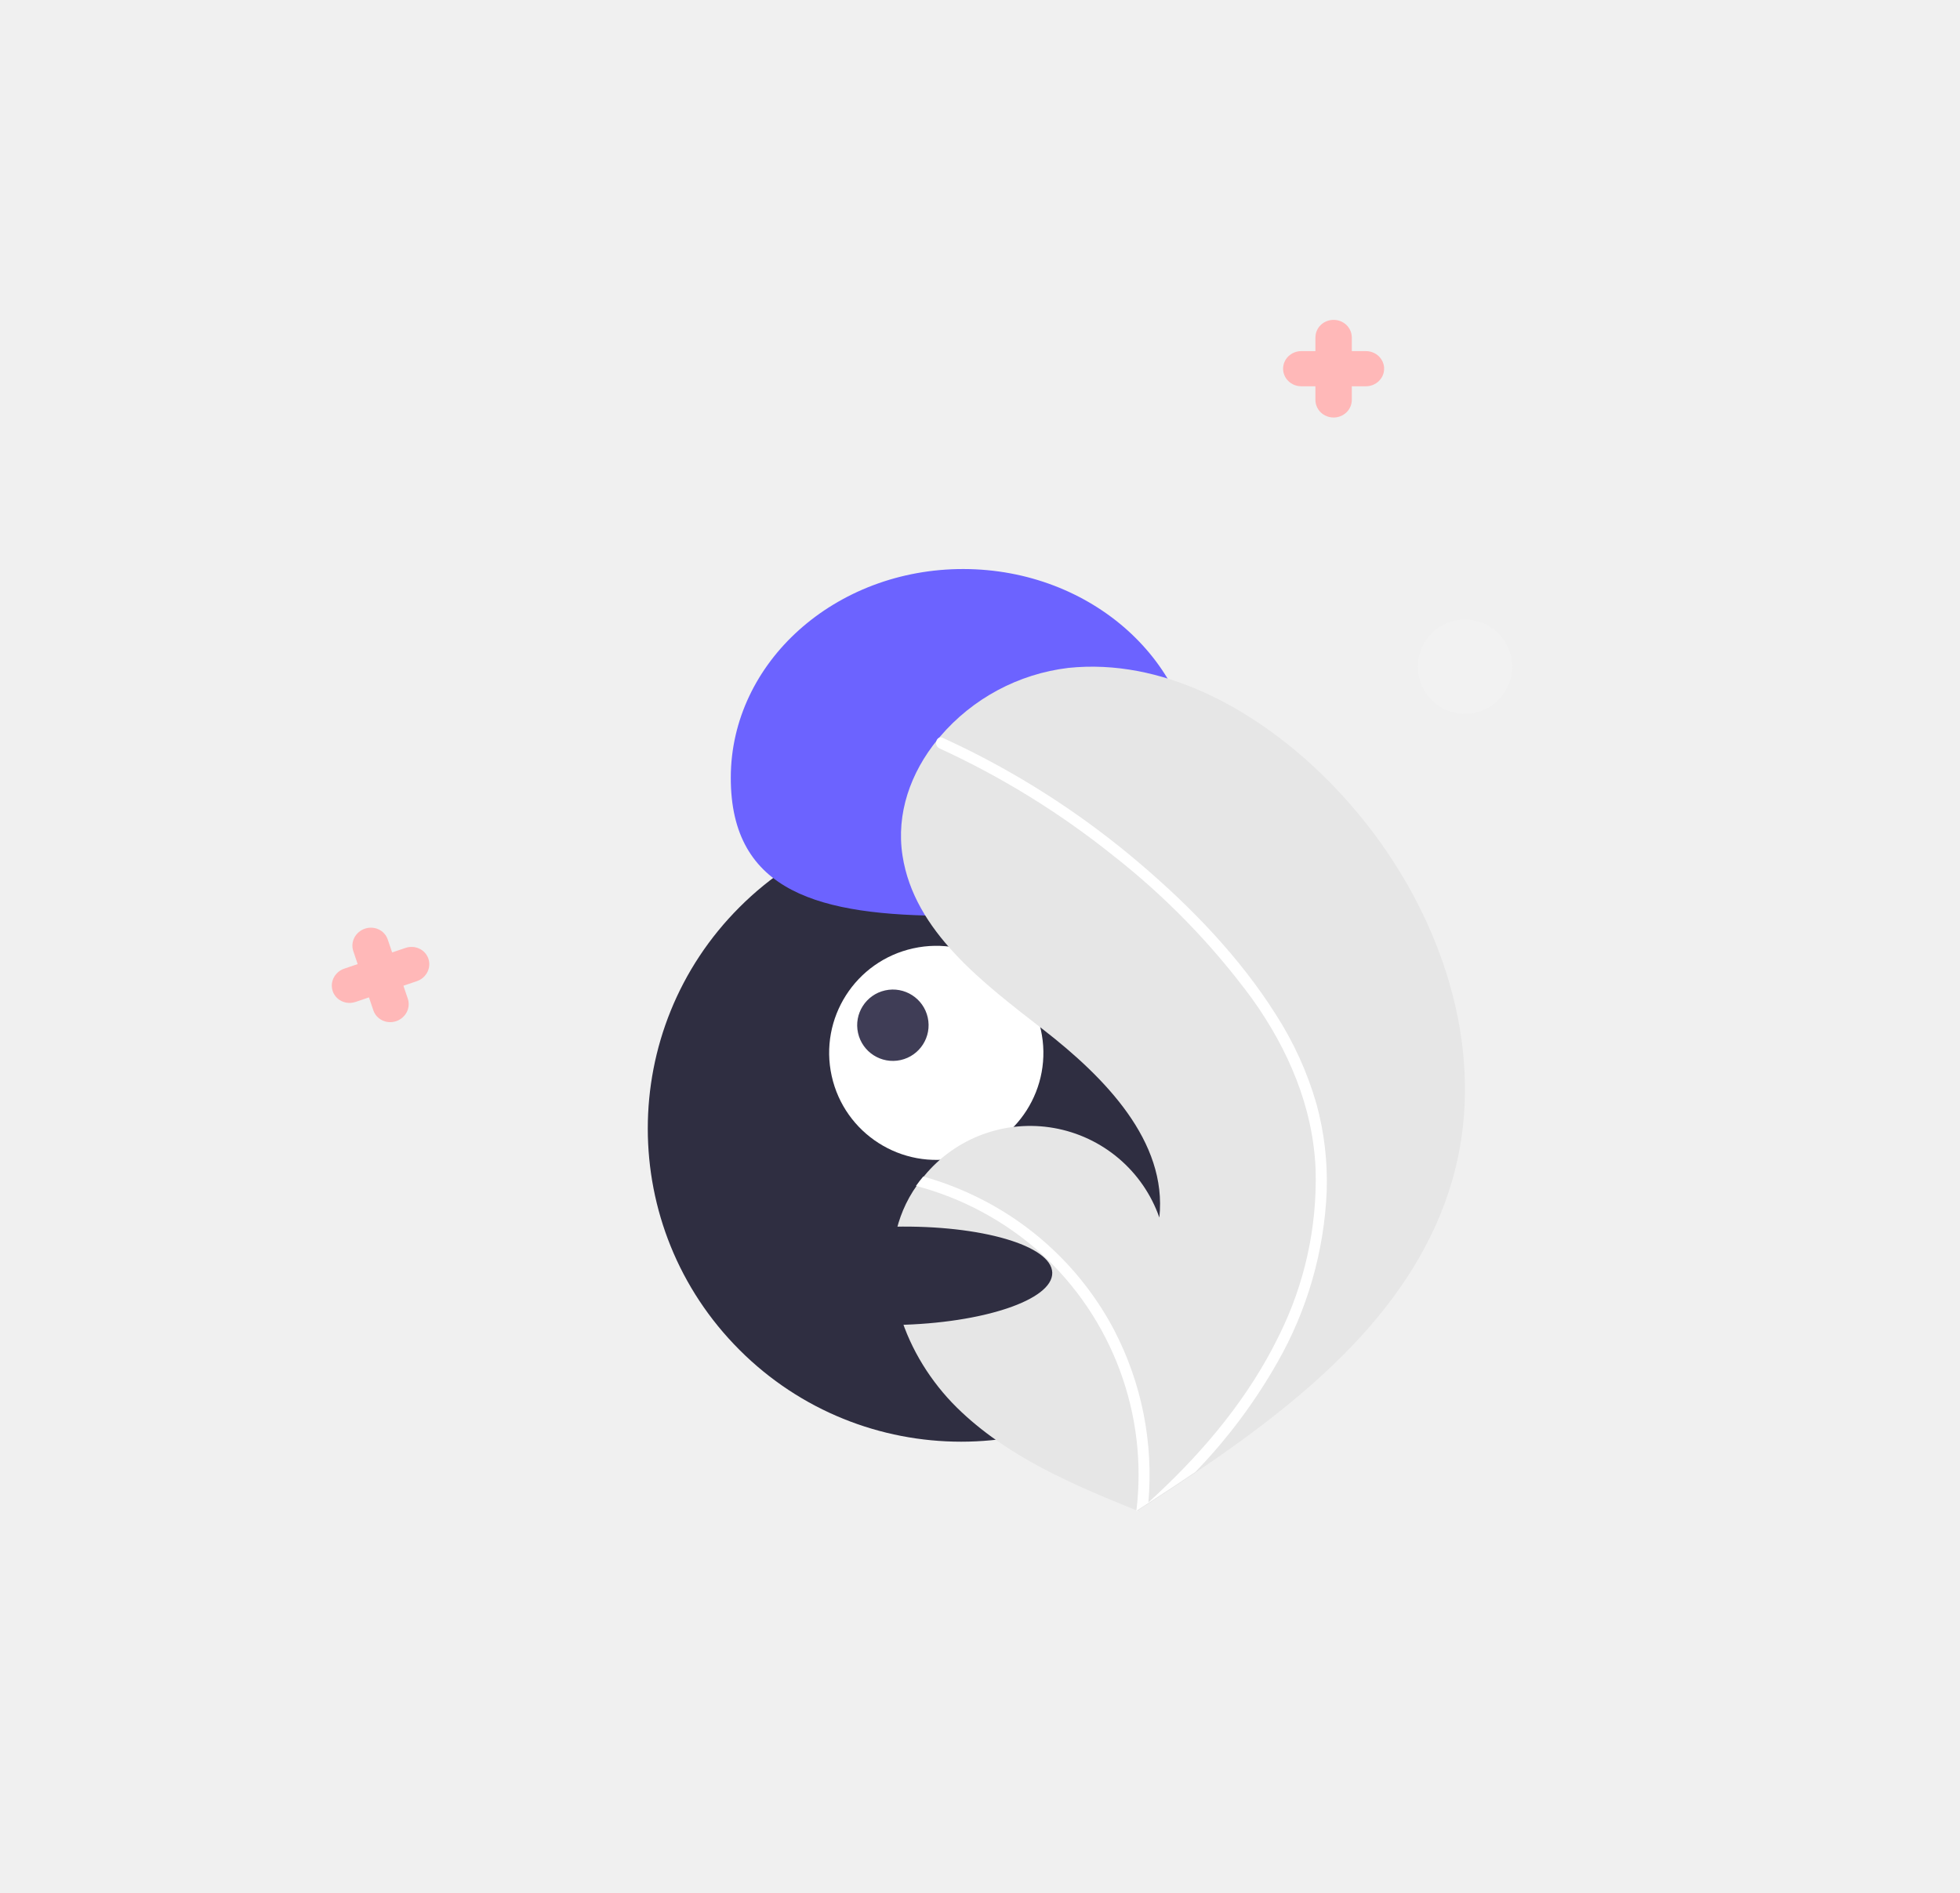
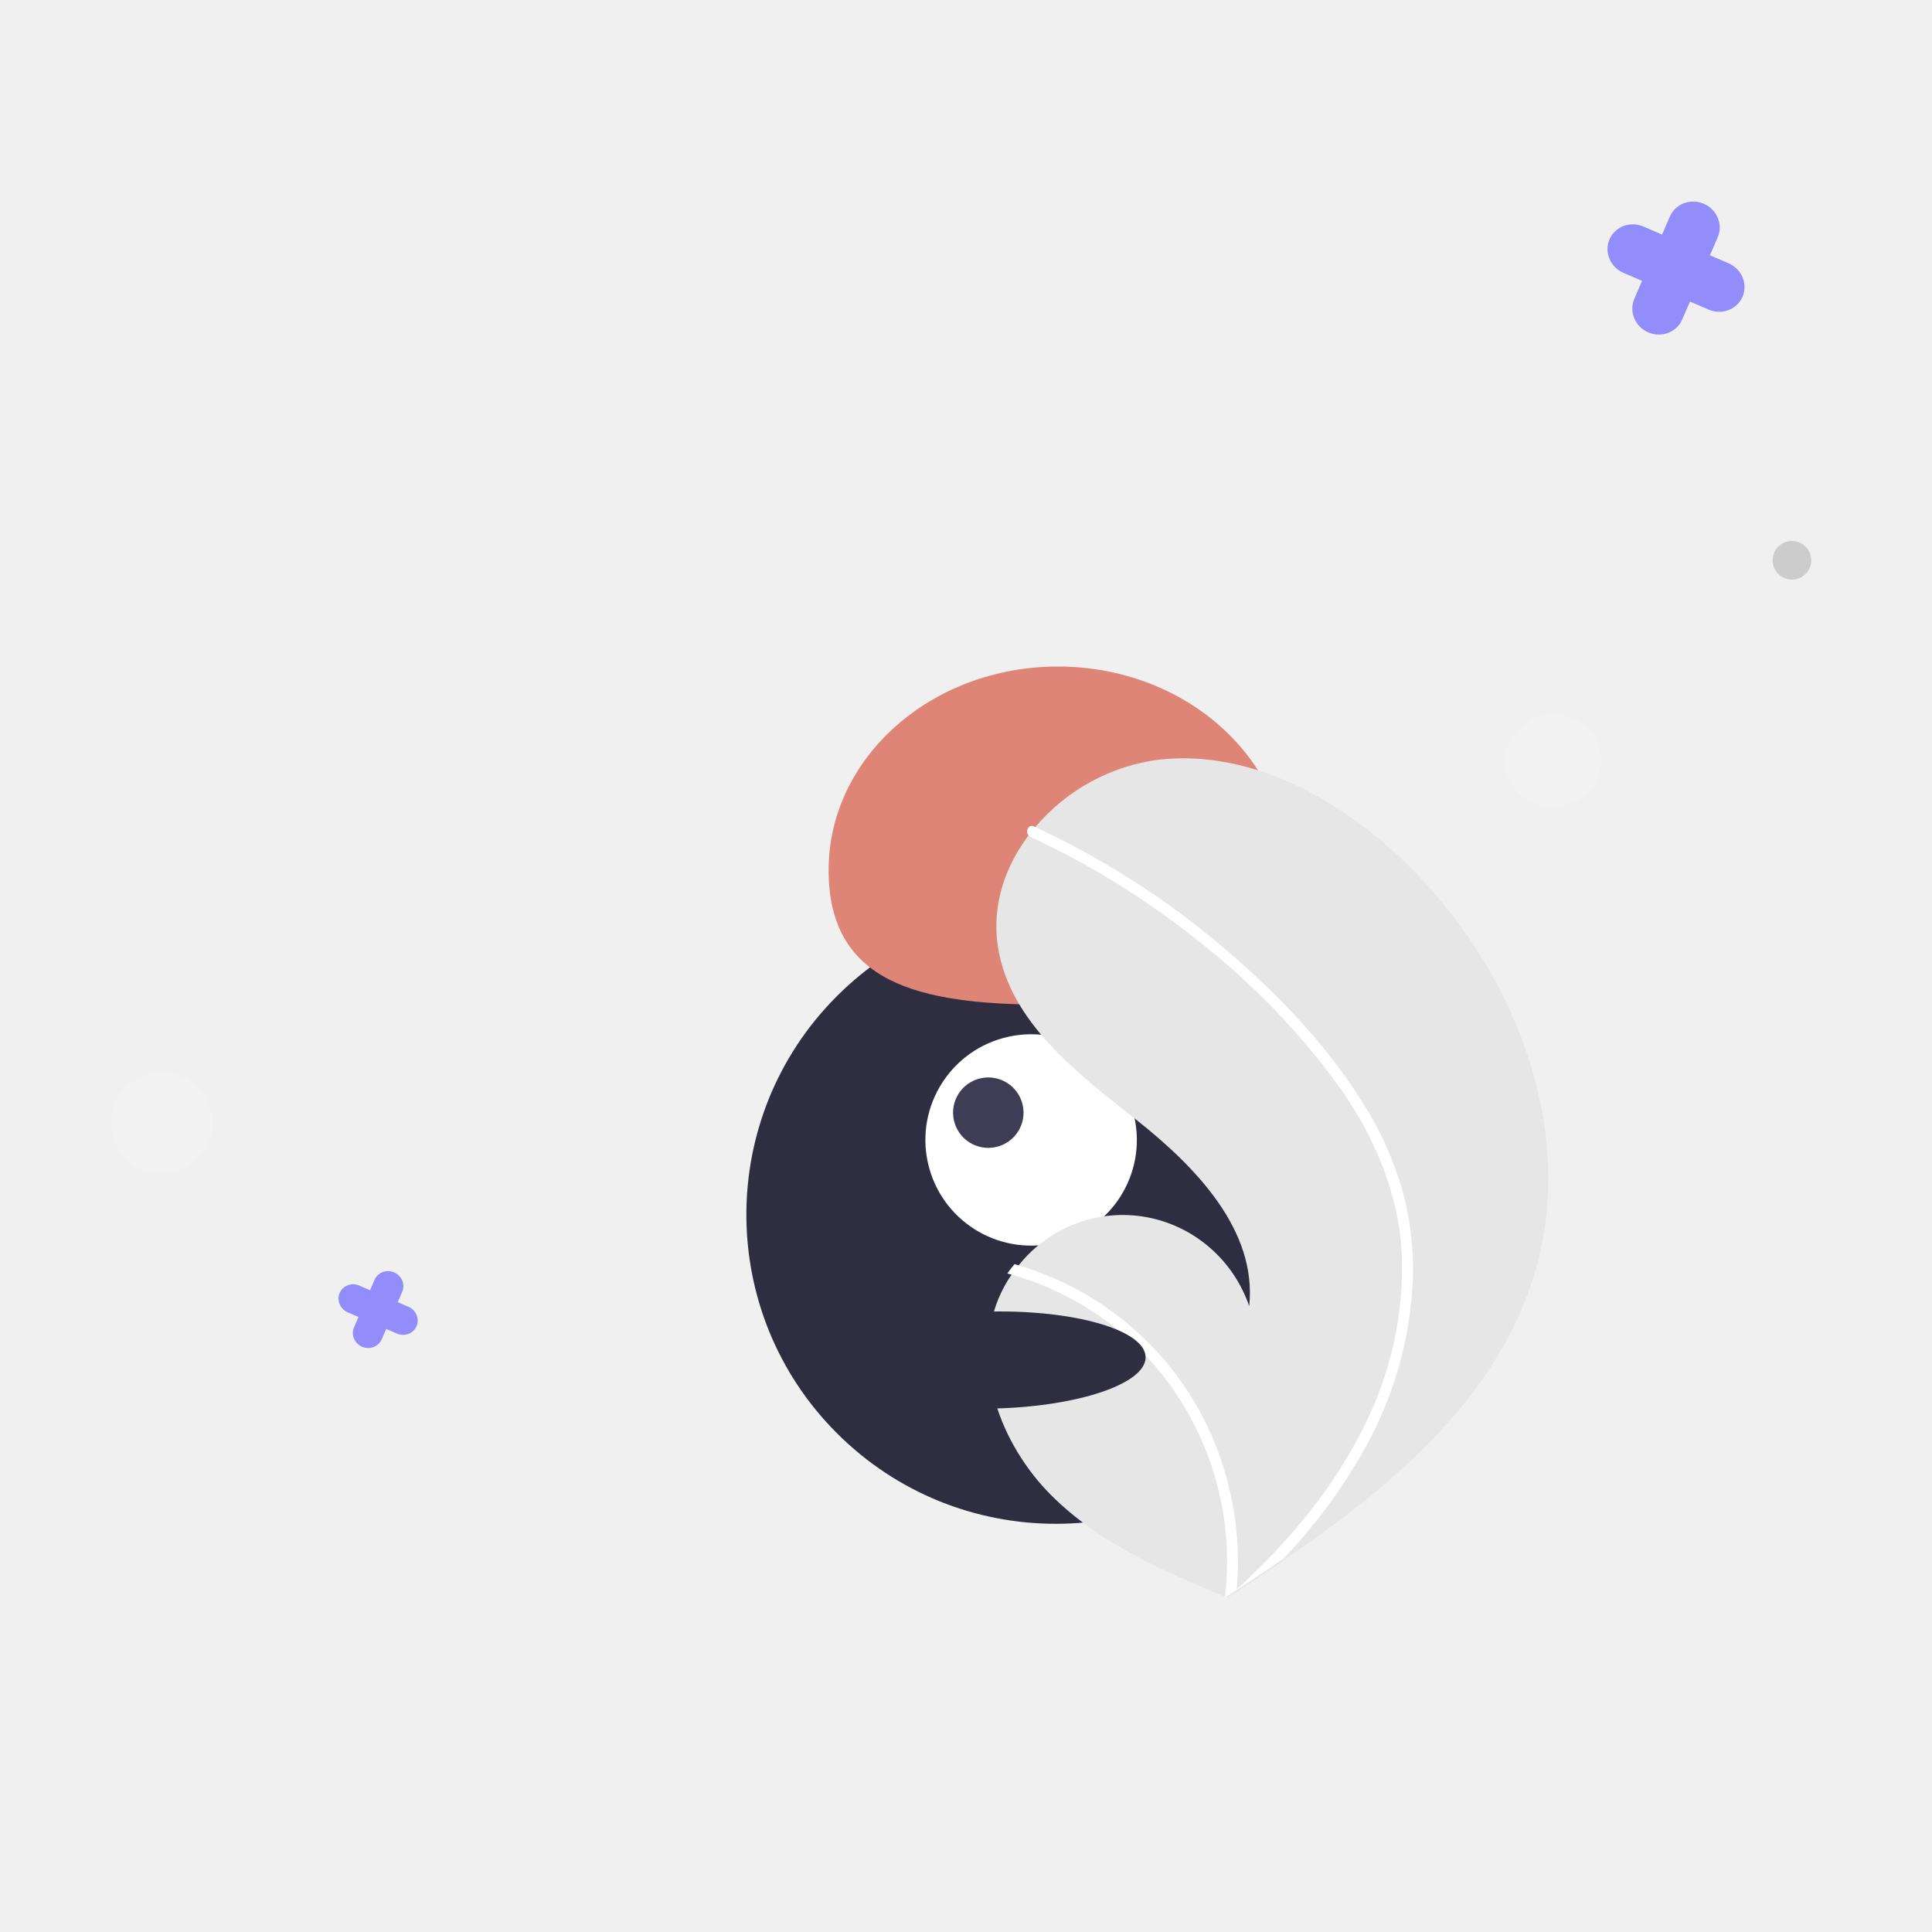
- <svg xmlns="http://www.w3.org/2000/svg" width="582" height="562" viewBox="0 0 582 562" fill="none">
-   <rect width="582" height="562" />
-   <path d="M351.208 400.937C387.549 364.617 387.549 305.732 351.208 269.412C314.867 233.093 255.947 233.093 219.607 269.412C183.266 305.732 183.266 364.617 219.607 400.937C255.947 437.256 314.867 437.256 351.208 400.937Z" fill="#2F2E41" />
-   <path d="M284.889 343.73C302.039 339.936 312.864 322.966 309.068 305.826C305.272 288.686 288.292 277.867 271.142 281.661C253.992 285.455 243.167 302.425 246.963 319.565C250.759 336.705 267.739 347.524 284.889 343.73Z" fill="white" />
-   <path d="M267.424 314.832C273.14 313.567 276.749 307.91 275.483 302.197C274.218 296.484 268.558 292.877 262.841 294.142C257.125 295.407 253.516 301.063 254.782 306.777C256.047 312.49 261.707 316.096 267.424 314.832Z" fill="#3F3D56" />
-   <path d="M281.795 271.999C243.688 271.93 216.936 265.175 217 230.912C217.064 196.649 248.008 168.93 286.116 169C324.223 169.07 355.064 196.902 355 231.165C354.936 265.428 319.903 272.069 281.795 271.999Z" fill="#6C63FF" />
-   <path d="M431.242 350.496C420.349 388.244 388.54 414.668 355.361 437.114C350.728 440.249 346.093 443.312 341.458 446.302C341.426 446.316 341.394 446.345 341.362 446.359C341.139 446.502 340.916 446.646 340.708 446.79C339.751 447.406 338.794 448.022 337.845 448.631L338.366 448.865C338.366 448.865 338.878 449.137 338.318 448.909C338.152 448.839 337.977 448.777 337.811 448.707C318.535 440.941 298.918 432.604 284.146 418.058C268.822 402.952 259.867 379.259 268.165 359.415C269.255 356.815 270.633 354.346 272.272 352.051C272.945 351.089 273.67 350.169 274.425 349.265C279.002 343.685 284.984 339.424 291.756 336.919C298.529 334.415 305.847 333.757 312.958 335.013C320.069 336.27 326.717 339.396 332.218 344.07C337.719 348.743 341.874 354.796 344.256 361.606C346.694 338.936 327.979 319.946 309.969 305.935C291.951 291.93 271.477 276.679 267.994 254.135C266.048 241.592 270.415 229.436 278.37 219.678C278.616 219.382 278.862 219.086 279.116 218.797C288.799 207.432 302.419 200.134 317.254 198.361C344.883 195.492 371.72 210.1 391.791 229.287C424.096 260.159 443.626 307.577 431.242 350.496Z" fill="#E6E6E6" />
-   <path d="M378.866 301.333C384.159 309.564 388.224 318.521 390.931 327.924C393.22 336.327 394.238 345.026 393.953 353.731C393.215 371.643 388.182 389.116 379.279 404.68C372.573 416.488 364.4 427.401 354.954 437.161C350.329 440.292 345.702 443.351 341.074 446.337C341.043 446.351 341.01 446.38 340.979 446.394C340.756 446.537 340.533 446.681 340.325 446.825C339.37 447.44 338.415 448.055 337.467 448.664C337.467 448.664 338.499 449.169 337.94 448.941C337.773 448.871 337.599 448.809 337.433 448.739C339.158 434.609 337.468 420.271 332.505 406.928C327.543 393.584 319.452 381.624 308.911 372.048C298.344 362.619 285.697 355.818 272 352.201C272.672 351.24 273.396 350.32 274.149 349.418C279.439 350.9 284.588 352.847 289.534 355.235C307.217 363.721 321.697 377.67 330.829 395.018C339.023 410.771 342.55 428.532 340.995 446.218C341.786 445.502 342.577 444.771 343.345 444.046C357.969 430.423 370.957 414.785 379.748 396.738C387.374 381.455 391.122 364.532 390.662 347.46C389.945 328.846 382.522 311.604 371.776 296.594C359.998 280.58 346.083 266.251 330.42 254.004C314.634 241.371 297.361 230.714 278.985 222.274C278.571 222.08 278.247 221.735 278.08 221.31C277.913 220.884 277.916 220.411 278.088 219.988C278.211 219.608 278.478 219.292 278.833 219.108C279.015 219.029 279.213 218.993 279.412 219.001C279.61 219.01 279.804 219.063 279.979 219.156C282.248 220.2 284.501 221.258 286.736 222.362C305.351 231.556 322.752 243.025 338.537 256.506C353.785 269.496 368.14 284.337 378.866 301.333Z" fill="white" />
-   <path d="M266.223 393.511C291.914 393.009 312.614 386.068 312.456 378.007C312.298 369.946 291.343 363.819 265.651 364.321C239.959 364.823 219.26 371.765 219.418 379.825C219.575 387.886 240.531 394.014 266.223 393.511Z" fill="#2F2E41" />
-   <path d="M435 212C442.732 212 449 205.732 449 198C449 190.268 442.732 184 435 184C427.268 184 421 190.268 421 198C421 205.732 427.268 212 435 212Z" fill="#F2F2F2" />
-   <path d="M405.6 104.28H401.4V100.22C401.4 98.836 400.831 97.508 399.818 96.529C398.806 95.55 397.432 95 396 95C394.568 95 393.194 95.55 392.182 96.529C391.169 97.508 390.6 98.836 390.6 100.22V104.28H386.4C384.968 104.28 383.594 104.83 382.582 105.809C381.569 106.788 381 108.116 381 109.5C381 110.884 381.569 112.212 382.582 113.191C383.594 114.17 384.968 114.72 386.4 114.72H390.6V118.78C390.6 120.164 391.169 121.492 392.182 122.471C393.194 123.45 394.568 124 396 124C397.432 124 398.806 123.45 399.818 122.471C400.831 121.492 401.4 120.164 401.4 118.78V114.72H405.6C407.032 114.72 408.406 114.17 409.418 113.191C410.431 112.212 411 110.884 411 109.5C411 108.116 410.431 106.788 409.418 105.809C408.406 104.83 407.032 104.28 405.6 104.28Z" fill="#FFB8B8" />
-   <path d="M120.419 281.522L116.441 282.869L115.138 279.023C114.694 277.712 113.73 276.637 112.457 276.034C111.183 275.432 109.706 275.351 108.35 275.811C106.993 276.27 105.868 277.232 105.223 278.484C104.578 279.736 104.465 281.176 104.909 282.487L106.211 286.332L102.233 287.68C100.876 288.139 99.752 289.1 99.107 290.352C98.461 291.604 98.348 293.044 98.792 294.356C99.236 295.667 100.201 296.742 101.474 297.345C102.747 297.947 104.225 298.027 105.581 297.568L109.559 296.221L110.862 300.067C111.306 301.378 112.27 302.453 113.543 303.055C114.817 303.658 116.294 303.738 117.65 303.279C119.007 302.82 120.132 301.858 120.777 300.606C121.422 299.354 121.535 297.914 121.091 296.603L119.789 292.757L123.767 291.41C125.124 290.951 126.248 289.989 126.893 288.737C127.539 287.485 127.652 286.045 127.208 284.734C126.764 283.423 125.799 282.348 124.526 281.745C123.253 281.143 121.775 281.062 120.419 281.522Z" fill="#FFB8B8" />
+ <svg xmlns="http://www.w3.org/2000/svg" width="400" height="400" viewBox="0 0 400 400" fill="none">
+   <rect width="400" height="400" />
+   <path d="M263.855 296.742C288.865 271.746 288.865 231.22 263.855 206.225C238.845 181.229 198.295 181.229 173.285 206.225C148.275 231.22 148.275 271.746 173.285 296.742C198.295 321.737 238.845 321.737 263.855 296.742Z" fill="#2F2E41" />
+   <path d="M218.213 257.371C230.016 254.76 237.466 243.081 234.853 231.285C232.241 219.489 220.555 212.043 208.752 214.654C196.949 217.265 189.499 228.945 192.112 240.74C194.724 252.536 206.41 259.982 218.213 257.371Z" fill="white" />
+   <path d="M206.193 237.483C210.127 236.613 212.611 232.719 211.74 228.788C210.869 224.856 206.974 222.374 203.039 223.244C199.105 224.114 196.622 228.007 197.493 231.939C198.364 235.871 202.259 238.353 206.193 237.483Z" fill="#3F3D56" />
+   <path d="M216.16 208C189.927 207.952 171.511 203.361 171.555 180.076C171.599 156.791 192.901 137.953 219.134 138C245.368 138.048 266.599 156.963 266.555 180.248C266.511 203.533 242.394 208.047 216.16 208Z" fill="#DF8577" />
+   <path d="M317.991 262.714C310.557 288.882 288.853 307.2 266.213 322.76C263.052 324.934 259.889 327.057 256.726 329.13C256.705 329.139 256.683 329.16 256.661 329.169C256.509 329.269 256.356 329.368 256.214 329.468C255.562 329.895 254.908 330.322 254.261 330.744L254.617 330.906C254.617 330.906 254.966 331.095 254.584 330.937C254.47 330.888 254.351 330.845 254.238 330.797C241.085 325.414 227.699 319.634 217.619 309.55C207.163 299.078 201.053 282.654 206.714 268.897C207.459 267.095 208.399 265.383 209.517 263.793C209.976 263.126 210.471 262.488 210.986 261.861C214.109 257.993 218.191 255.039 222.812 253.303C227.433 251.566 232.427 251.11 237.279 251.981C242.132 252.853 246.668 255.02 250.421 258.26C254.175 261.499 257.01 265.695 258.636 270.416C260.299 254.7 247.529 241.536 235.24 231.823C222.945 222.115 208.975 211.543 206.598 195.914C205.27 187.219 208.25 178.792 213.678 172.028C213.846 171.822 214.014 171.617 214.187 171.417C220.794 163.538 230.088 158.479 240.211 157.25C259.063 155.262 277.375 165.388 291.071 178.689C313.115 200.09 326.441 232.962 317.991 262.714Z" fill="#E6E6E6" />
+   <path d="M282.134 228.275C285.779 234.001 288.578 240.232 290.442 246.773C292.018 252.619 292.719 258.67 292.523 264.726C292.014 277.186 288.549 289.341 282.419 300.169C277.802 308.383 272.174 315.975 265.671 322.764C262.486 324.942 259.301 327.07 256.114 329.148C256.092 329.157 256.07 329.178 256.048 329.187C255.895 329.287 255.741 329.387 255.599 329.487C254.941 329.915 254.283 330.343 253.631 330.766C253.631 330.766 254.341 331.117 253.956 330.959C253.841 330.911 253.721 330.867 253.607 330.818C254.795 320.989 253.631 311.015 250.214 301.732C246.798 292.45 241.227 284.13 233.969 277.468C226.693 270.909 217.985 266.178 208.555 263.662C209.018 262.993 209.516 262.353 210.035 261.725C213.677 262.757 217.222 264.111 220.628 265.772C232.803 271.675 242.772 281.379 249.06 293.447C254.702 304.406 257.13 316.762 256.06 329.065C256.604 328.567 257.149 328.058 257.678 327.554C267.747 318.077 276.69 307.198 282.742 294.644C287.993 284.012 290.573 272.24 290.257 260.364C289.763 247.414 284.652 235.42 277.253 224.978C269.143 213.838 259.563 203.87 248.778 195.351C237.91 186.562 226.017 179.149 213.364 173.277C213.079 173.143 212.856 172.903 212.741 172.607C212.626 172.311 212.628 171.982 212.747 171.687C212.831 171.423 213.015 171.203 213.26 171.075C213.385 171.02 213.521 170.995 213.658 171.001C213.795 171.007 213.928 171.044 214.049 171.109C215.611 171.835 217.162 172.571 218.701 173.339C231.518 179.735 243.499 187.713 254.367 197.091C264.866 206.128 274.749 216.452 282.134 228.275Z" fill="white" />
+   <path d="M205.367 291.631C223.048 291.286 237.294 286.508 237.185 280.961C237.077 275.413 222.655 271.196 204.973 271.542C187.292 271.888 173.046 276.665 173.155 282.212C173.263 287.76 187.685 291.977 205.367 291.631Z" fill="#2F2E41" />
+   <path d="M321.555 167C327.078 167 331.555 162.747 331.555 157.5C331.555 152.253 327.078 148 321.555 148C316.032 148 311.555 152.253 311.555 157.5C311.555 162.747 316.032 167 321.555 167Z" fill="#F2F2F2" />
+   <path d="M357.883 54.514L354.027 52.849L355.637 49.122C356.186 47.851 356.19 46.406 355.648 45.106C355.107 43.806 354.064 42.756 352.749 42.188C351.434 41.62 349.955 41.581 348.637 42.078C347.32 42.575 346.271 43.569 345.722 44.84L344.112 48.567L340.256 46.901C338.942 46.334 337.463 46.294 336.145 46.791C334.827 47.288 333.778 48.282 333.229 49.553C332.68 50.824 332.676 52.268 333.218 53.568C333.759 54.869 334.802 55.918 336.117 56.486L339.973 58.151L338.363 61.878C337.814 63.149 337.81 64.594 338.352 65.894C338.893 67.194 339.936 68.244 341.251 68.812C342.566 69.379 344.045 69.419 345.363 68.922C346.68 68.425 347.729 67.431 348.278 66.16L349.888 62.433L353.743 64.098C355.058 64.666 356.537 64.706 357.855 64.209C359.173 63.712 360.222 62.718 360.771 61.447C361.319 60.176 361.324 58.732 360.782 57.432C360.24 56.131 359.198 55.082 357.883 54.514Z" fill="#6C63FF" fill-opacity="0.7" />
+   <path d="M84.575 270.563L82.346 269.601L83.276 267.446C83.594 266.711 83.596 265.876 83.283 265.125C82.97 264.373 82.367 263.766 81.607 263.438C80.847 263.11 79.992 263.087 79.23 263.374C78.469 263.662 77.862 264.236 77.545 264.971L76.615 267.125L74.385 266.163C73.626 265.834 72.77 265.811 72.009 266.099C71.247 266.386 70.641 266.96 70.323 267.695C70.006 268.43 70.004 269.265 70.317 270.016C70.63 270.768 71.233 271.375 71.993 271.703L74.222 272.666L73.291 274.82C72.974 275.555 72.971 276.39 73.284 277.142C73.597 277.893 74.2 278.5 74.96 278.828C75.721 279.156 76.575 279.179 77.337 278.892C78.099 278.605 78.705 278.03 79.023 277.296L79.953 275.141L82.182 276.104C82.942 276.432 83.797 276.455 84.559 276.167C85.321 275.88 85.927 275.306 86.244 274.571C86.562 273.836 86.564 273.001 86.251 272.25C85.938 271.498 85.335 270.891 84.575 270.563Z" fill="#6C63FF" fill-opacity="0.7" />
+   <path d="M33.5 243C39.299 243 44 238.299 44 232.5C44 226.701 39.299 222 33.5 222C27.701 222 23 226.701 23 232.5C23 238.299 27.701 243 33.5 243Z" fill="#F2F2F2" />
+   <path d="M371 120C373.209 120 375 118.209 375 116C375 113.791 373.209 112 371 112C368.791 112 367 113.791 367 116C367 118.209 368.791 120 371 120Z" fill="#CCCCCC" />
</svg>
